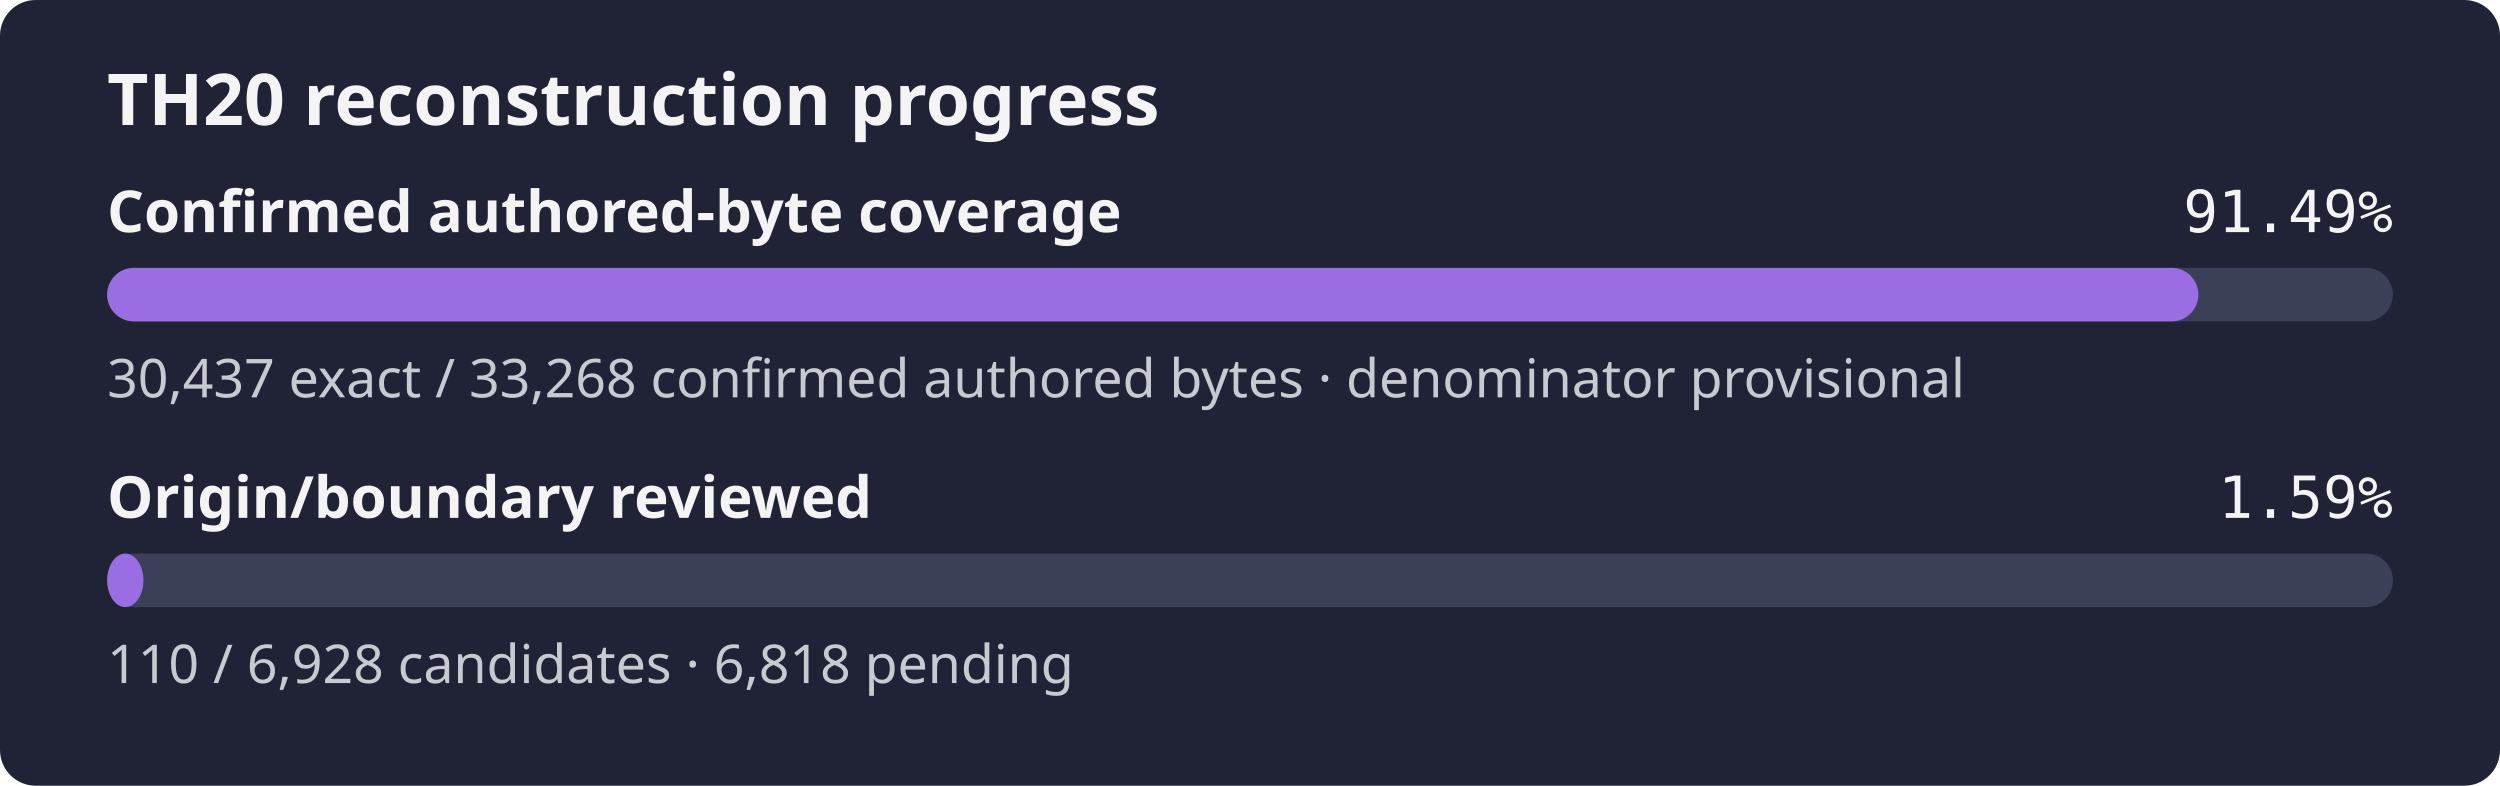
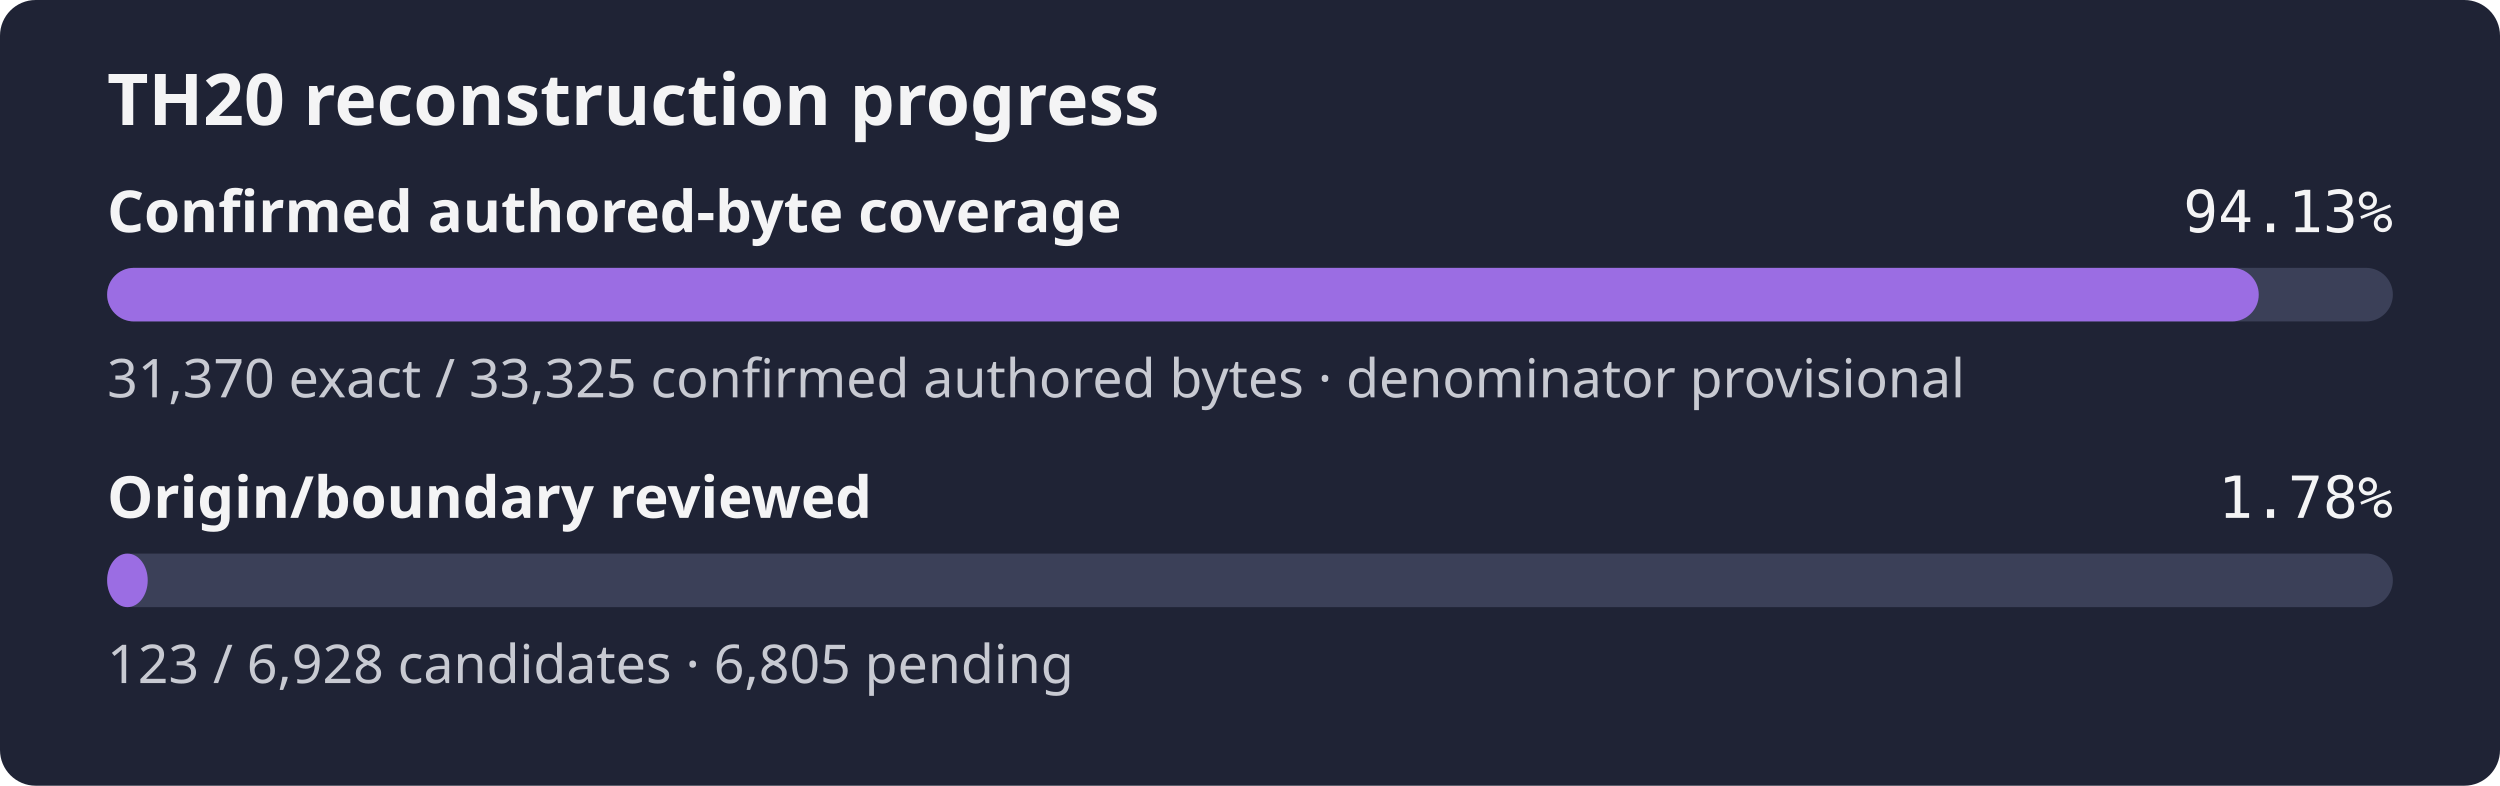
- <svg xmlns="http://www.w3.org/2000/svg" width="560" height="176" role="img" aria-label="TH20 reconstruction progress: 91.49% of the confirmed authored-byte set is exact, origin review 1.59%">
+ <svg xmlns="http://www.w3.org/2000/svg" width="560" height="176" role="img" aria-label="TH20 reconstruction progress: 94.13% of the confirmed authored-byte set is exact, origin review 1.78%">
  <rect width="560" height="176" rx="8" fill="#1f2335" />
  <text x="24" y="28" fill="#f4f4f5" font-family="sans-serif" font-size="16" font-weight="600">TH20 reconstruction progress</text>
  <text x="24" y="52" fill="#f4f4f5" font-family="sans-serif" font-size="13" font-weight="600">Confirmed authored-byte coverage</text>
-   <text x="536" y="52" fill="#f4f4f5" text-anchor="end" font-family="monospace" font-size="13">91.49%</text>
+   <text x="536" y="52" fill="#f4f4f5" text-anchor="end" font-family="monospace" font-size="13">94.13%</text>
  <rect x="24" y="60" width="512" height="12" rx="6" fill="#3b4058" />
-   <rect x="24" y="60" width="468.43" height="12" rx="6" fill="#9b6de3" />
-   <text x="24" y="89" fill="#c8cad2" font-family="sans-serif" font-size="12">30,437 exact / 33,268 confirmed authored bytes · denominator provisional</text>
+   <rect x="24" y="60" width="481.96" height="12" rx="6" fill="#9b6de3" />
+   <text x="24" y="89" fill="#c8cad2" font-family="sans-serif" font-size="12">31,370 exact / 33,325 confirmed authored bytes · denominator provisional</text>
  <text x="24" y="116" fill="#f4f4f5" font-family="sans-serif" font-size="13" font-weight="600">Origin/boundary reviewed</text>
-   <text x="536" y="116" fill="#f4f4f5" text-anchor="end" font-family="monospace" font-size="13">1.59%</text>
+   <text x="536" y="116" fill="#f4f4f5" text-anchor="end" font-family="monospace" font-size="13">1.78%</text>
  <rect x="24" y="124" width="512" height="12" rx="6" fill="#3b4058" />
-   <rect x="24" y="124" width="8.13" height="12" rx="6" fill="#9b6de3" />
-   <text x="24" y="153" fill="#c8cad2" font-family="sans-serif" font-size="12">110 / 6,928 candidates · 6,818 pending</text>
+   <rect x="24" y="124" width="9.09" height="12" rx="6" fill="#9b6de3" />
+   <text x="24" y="153" fill="#c8cad2" font-family="sans-serif" font-size="12">123 / 6,928 candidates · 6,805 pending</text>
</svg>
